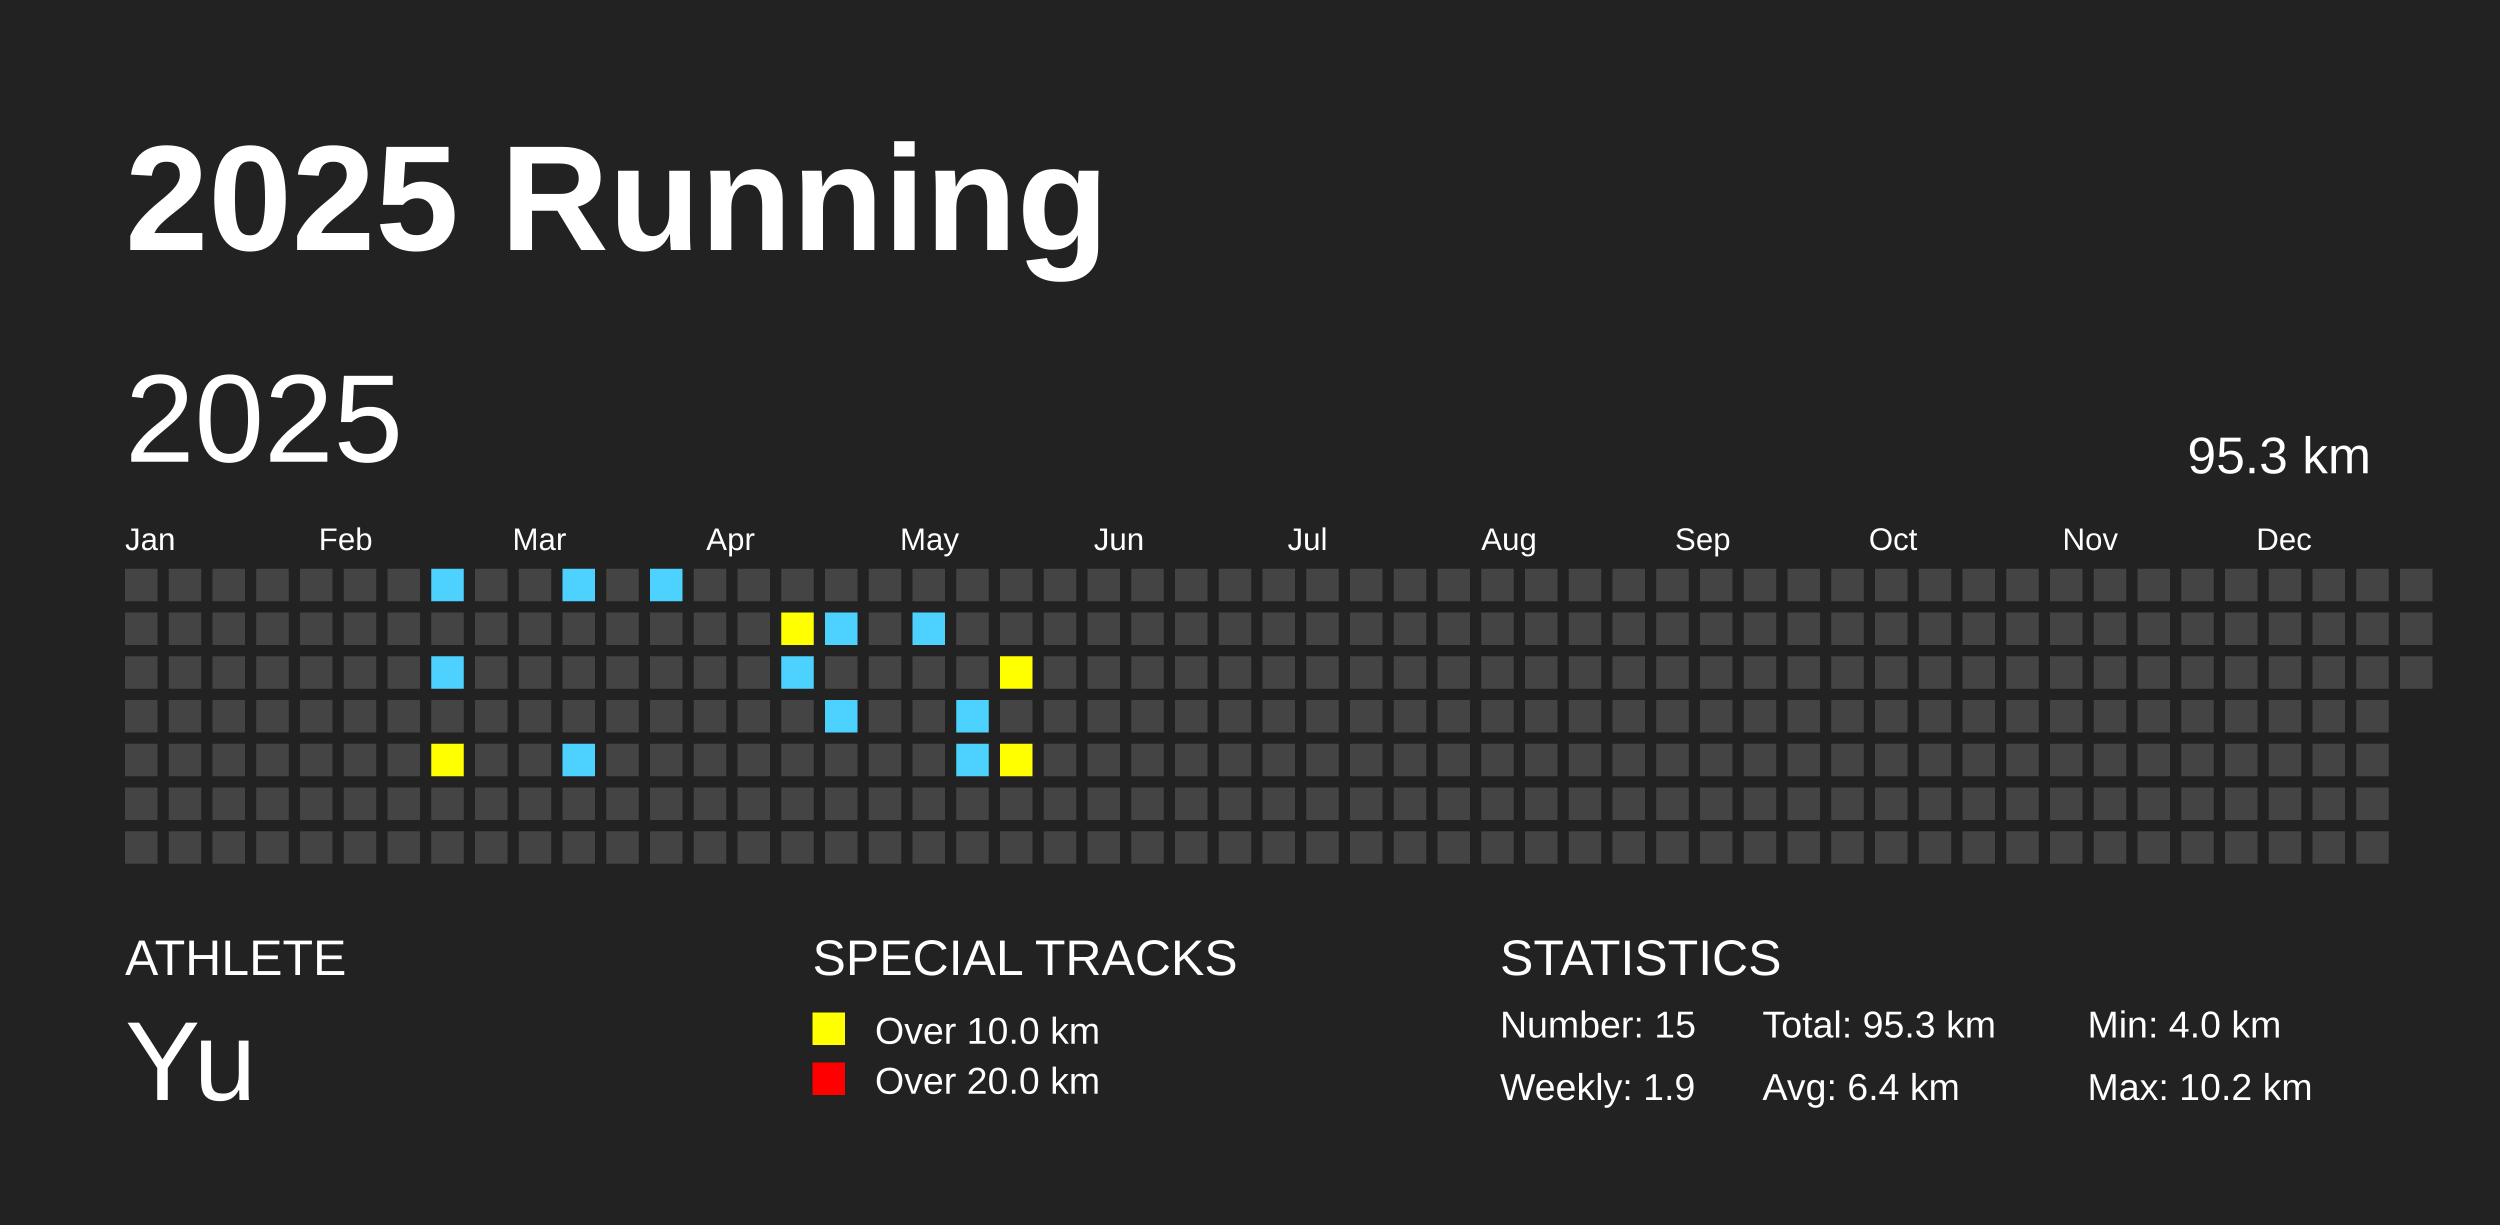
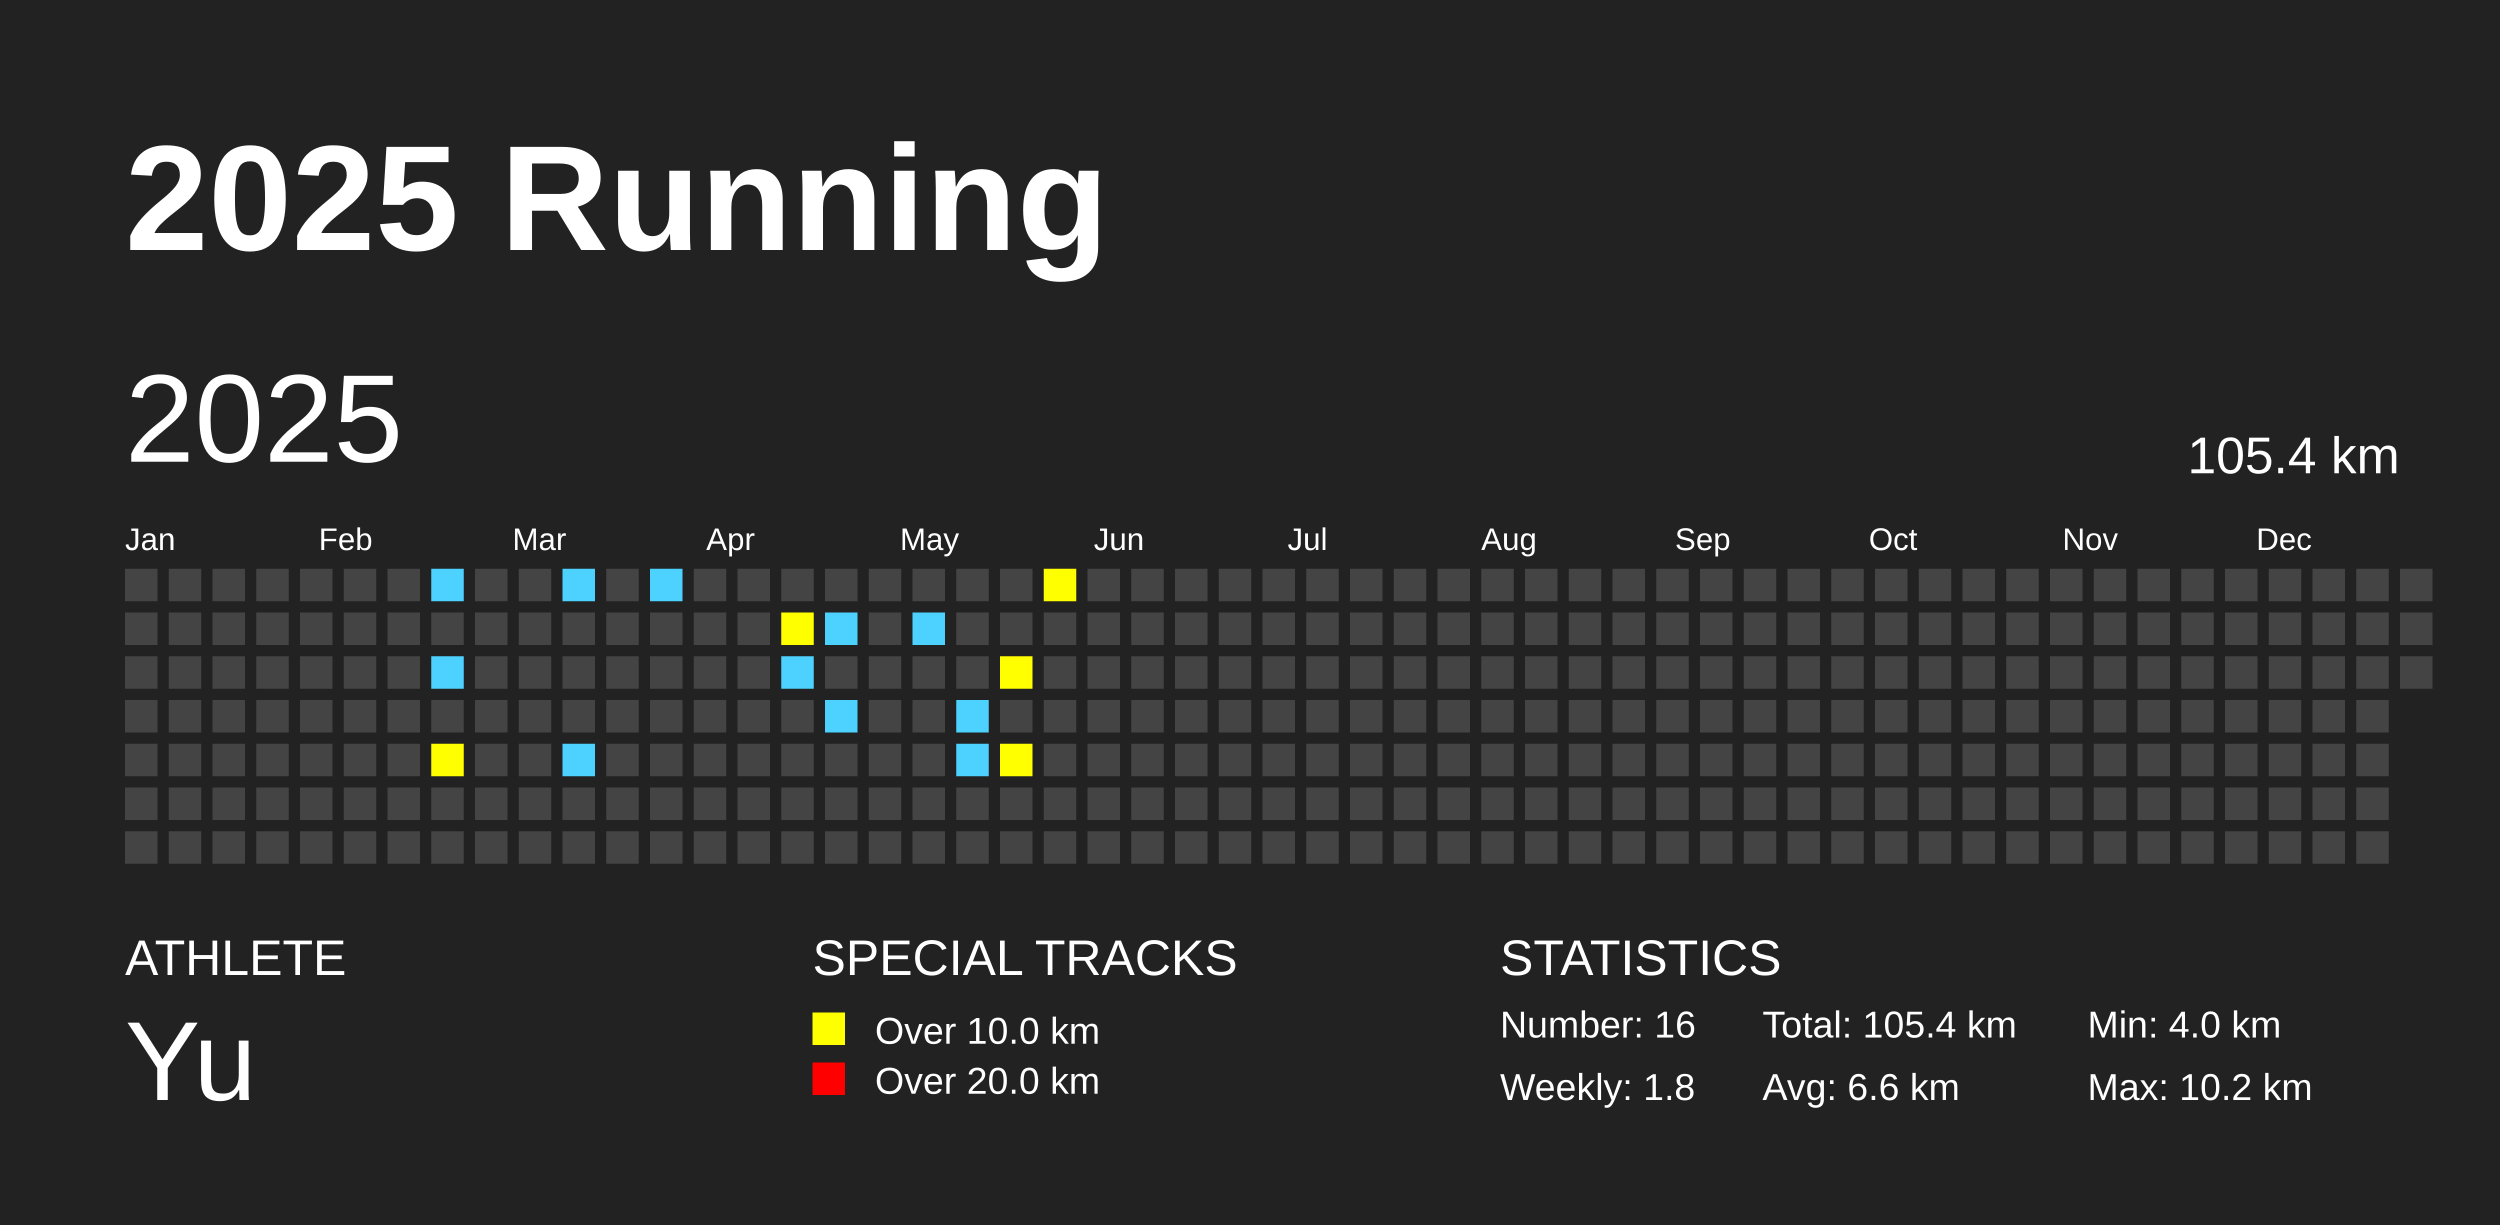
<svg xmlns="http://www.w3.org/2000/svg" baseProfile="full" height="98mm" version="1.1" viewBox="0,0,200,98" width="200mm">
  <defs />
  <rect fill="#222222" height="98" width="200" x="0" y="0" />
  <text fill="#FFFFFF" style="font-size:12px; font-family:Arial; font-weight:bold;" x="10" y="20">2025 Running</text>
  <text fill="#FFFFFF" style="font-size:4px; font-family:Arial" x="10" y="78">ATHLETE</text>
  <text fill="#FFFFFF" style="font-size:9px; font-family:Arial" x="10" y="88">Yu</text>
  <text fill="#FFFFFF" style="font-size:4px; font-family:Arial" x="65" y="78">SPECIAL TRACKS</text>
  <rect fill="yellow" height="2.6" width="2.6" x="65" y="81" />
  <text fill="#FFFFFF" style="font-size:3px; font-family:Arial" x="70" y="83.5">Over 10.0 km</text>
  <rect fill="red" height="2.6" width="2.6" x="65" y="85" />
  <text fill="#FFFFFF" style="font-size:3px; font-family:Arial" x="70" y="87.5">Over 20.0 km</text>
  <text fill="#FFFFFF" style="font-size:4px; font-family:Arial" x="120" y="78">STATISTICS</text>
-   <text fill="#FFFFFF" style="font-size:3px; font-family:Arial" x="120" y="83">Number: 15</text>
-   <text fill="#FFFFFF" style="font-size:3px; font-family:Arial" x="120" y="88">Weekly: 1.9</text>
-   <text fill="#FFFFFF" style="font-size:3px; font-family:Arial" x="141" y="83">Total: 95.3 km</text>
-   <text fill="#FFFFFF" style="font-size:3px; font-family:Arial" x="141" y="88">Avg: 6.4 km</text>
+   <text fill="#FFFFFF" style="font-size:3px; font-family:Arial" x="120" y="83">Number: 16</text>
+   <text fill="#FFFFFF" style="font-size:3px; font-family:Arial" x="120" y="88">Weekly: 1.8</text>
+   <text fill="#FFFFFF" style="font-size:3px; font-family:Arial" x="141" y="83">Total: 105.4 km</text>
+   <text fill="#FFFFFF" style="font-size:3px; font-family:Arial" x="141" y="88">Avg: 6.6 km</text>
  <text fill="#FFFFFF" style="font-size:3px; font-family:Arial" x="167" y="83">Min: 4.0 km</text>
  <text fill="#FFFFFF" style="font-size:3px; font-family:Arial" x="167" y="88">Max: 10.2 km</text>
  <text dominant-baseline="hanging" fill="#FFFFFF" style="font-size:10.0px; font-family:Arial;" x="10" y="30">2025</text>
-   <text dominant-baseline="hanging" fill="#FFFFFF" style="font-size:4.125px; font-family:Arial;" x="175" y="35">95.3 km</text>
+   <text dominant-baseline="hanging" fill="#FFFFFF" style="font-size:4.125px; font-family:Arial;" x="175" y="35">105.4 km</text>
  <text fill="#FFFFFF" style="font-size:2.5px; font-family:Arial" x="10.0" y="44">Jan</text>
  <text fill="#FFFFFF" style="font-size:2.5px; font-family:Arial" x="25.5" y="44">Feb</text>
  <text fill="#FFFFFF" style="font-size:2.5px; font-family:Arial" x="41.0" y="44">Mar</text>
  <text fill="#FFFFFF" style="font-size:2.5px; font-family:Arial" x="56.5" y="44">Apr</text>
  <text fill="#FFFFFF" style="font-size:2.5px; font-family:Arial" x="72.0" y="44">May</text>
  <text fill="#FFFFFF" style="font-size:2.5px; font-family:Arial" x="87.5" y="44">Jun</text>
  <text fill="#FFFFFF" style="font-size:2.5px; font-family:Arial" x="103.0" y="44">Jul</text>
  <text fill="#FFFFFF" style="font-size:2.5px; font-family:Arial" x="118.5" y="44">Aug</text>
  <text fill="#FFFFFF" style="font-size:2.5px; font-family:Arial" x="134.0" y="44">Sep</text>
  <text fill="#FFFFFF" style="font-size:2.5px; font-family:Arial" x="149.5" y="44">Oct</text>
  <text fill="#FFFFFF" style="font-size:2.5px; font-family:Arial" x="165.0" y="44">Nov</text>
  <text fill="#FFFFFF" style="font-size:2.5px; font-family:Arial" x="180.5" y="44">Dec</text>
  <rect fill="#444444" height="2.6" width="2.6" x="10.0" y="45.5" />
  <rect fill="#444444" height="2.6" width="2.6" x="10.0" y="49.0" />
  <rect fill="#444444" height="2.6" width="2.6" x="10.0" y="52.5" />
  <rect fill="#444444" height="2.6" width="2.6" x="10.0" y="56.0" />
  <rect fill="#444444" height="2.6" width="2.6" x="10.0" y="59.5" />
  <rect fill="#444444" height="2.6" width="2.6" x="10.0" y="63.0" />
  <rect fill="#444444" height="2.6" width="2.6" x="10.0" y="66.5" />
  <rect fill="#444444" height="2.6" width="2.6" x="13.5" y="45.5" />
  <rect fill="#444444" height="2.6" width="2.6" x="13.5" y="49.0" />
  <rect fill="#444444" height="2.6" width="2.6" x="13.5" y="52.5" />
  <rect fill="#444444" height="2.6" width="2.6" x="13.5" y="56.0" />
  <rect fill="#444444" height="2.6" width="2.6" x="13.5" y="59.5" />
  <rect fill="#444444" height="2.6" width="2.6" x="13.5" y="63.0" />
  <rect fill="#444444" height="2.6" width="2.6" x="13.5" y="66.5" />
  <rect fill="#444444" height="2.6" width="2.6" x="17.0" y="45.5" />
  <rect fill="#444444" height="2.6" width="2.6" x="17.0" y="49.0" />
  <rect fill="#444444" height="2.6" width="2.6" x="17.0" y="52.5" />
  <rect fill="#444444" height="2.6" width="2.6" x="17.0" y="56.0" />
  <rect fill="#444444" height="2.6" width="2.6" x="17.0" y="59.5" />
  <rect fill="#444444" height="2.6" width="2.6" x="17.0" y="63.0" />
  <rect fill="#444444" height="2.6" width="2.6" x="17.0" y="66.5" />
  <rect fill="#444444" height="2.6" width="2.6" x="20.5" y="45.5" />
  <rect fill="#444444" height="2.6" width="2.6" x="20.5" y="49.0" />
  <rect fill="#444444" height="2.6" width="2.6" x="20.5" y="52.5" />
  <rect fill="#444444" height="2.6" width="2.6" x="20.5" y="56.0" />
  <rect fill="#444444" height="2.6" width="2.6" x="20.5" y="59.5" />
  <rect fill="#444444" height="2.6" width="2.6" x="20.5" y="63.0" />
  <rect fill="#444444" height="2.6" width="2.6" x="20.5" y="66.5" />
  <rect fill="#444444" height="2.6" width="2.6" x="24.0" y="45.5" />
  <rect fill="#444444" height="2.6" width="2.6" x="24.0" y="49.0" />
  <rect fill="#444444" height="2.6" width="2.6" x="24.0" y="52.5" />
  <rect fill="#444444" height="2.6" width="2.6" x="24.0" y="56.0" />
  <rect fill="#444444" height="2.6" width="2.6" x="24.0" y="59.5" />
  <rect fill="#444444" height="2.6" width="2.6" x="24.0" y="63.0" />
  <rect fill="#444444" height="2.6" width="2.6" x="24.0" y="66.5" />
  <rect fill="#444444" height="2.6" width="2.6" x="27.5" y="45.5" />
  <rect fill="#444444" height="2.6" width="2.6" x="27.5" y="49.0" />
  <rect fill="#444444" height="2.6" width="2.6" x="27.5" y="52.5" />
  <rect fill="#444444" height="2.6" width="2.6" x="27.5" y="56.0" />
  <rect fill="#444444" height="2.6" width="2.6" x="27.5" y="59.5" />
  <rect fill="#444444" height="2.6" width="2.6" x="27.5" y="63.0" />
  <rect fill="#444444" height="2.6" width="2.6" x="27.5" y="66.5" />
  <rect fill="#444444" height="2.6" width="2.6" x="31.0" y="45.5" />
  <rect fill="#444444" height="2.6" width="2.6" x="31.0" y="49.0" />
  <rect fill="#444444" height="2.6" width="2.6" x="31.0" y="52.5" />
  <rect fill="#444444" height="2.6" width="2.6" x="31.0" y="56.0" />
  <rect fill="#444444" height="2.6" width="2.6" x="31.0" y="59.5" />
  <rect fill="#444444" height="2.6" width="2.6" x="31.0" y="63.0" />
  <rect fill="#444444" height="2.6" width="2.6" x="31.0" y="66.5" />
  <rect fill="#4DD2FF" height="2.6" width="2.6" x="34.5" y="45.5" />
  <rect fill="#444444" height="2.6" width="2.6" x="34.5" y="49.0" />
  <rect fill="#4DD2FF" height="2.6" width="2.6" x="34.5" y="52.5" />
  <rect fill="#444444" height="2.6" width="2.6" x="34.5" y="56.0" />
  <rect fill="yellow" height="2.6" width="2.6" x="34.5" y="59.5" />
  <rect fill="#444444" height="2.6" width="2.6" x="34.5" y="63.0" />
  <rect fill="#444444" height="2.6" width="2.6" x="34.5" y="66.5" />
  <rect fill="#444444" height="2.6" width="2.6" x="38.0" y="45.5" />
  <rect fill="#444444" height="2.6" width="2.6" x="38.0" y="49.0" />
  <rect fill="#444444" height="2.6" width="2.6" x="38.0" y="52.5" />
  <rect fill="#444444" height="2.6" width="2.6" x="38.0" y="56.0" />
  <rect fill="#444444" height="2.6" width="2.6" x="38.0" y="59.5" />
  <rect fill="#444444" height="2.6" width="2.6" x="38.0" y="63.0" />
  <rect fill="#444444" height="2.6" width="2.6" x="38.0" y="66.5" />
  <rect fill="#444444" height="2.6" width="2.6" x="41.5" y="45.5" />
  <rect fill="#444444" height="2.6" width="2.6" x="41.5" y="49.0" />
  <rect fill="#444444" height="2.6" width="2.6" x="41.5" y="52.5" />
  <rect fill="#444444" height="2.6" width="2.6" x="41.5" y="56.0" />
  <rect fill="#444444" height="2.6" width="2.6" x="41.5" y="59.5" />
  <rect fill="#444444" height="2.6" width="2.6" x="41.5" y="63.0" />
  <rect fill="#444444" height="2.6" width="2.6" x="41.5" y="66.5" />
  <rect fill="#4DD2FF" height="2.6" width="2.6" x="45.0" y="45.5" />
  <rect fill="#444444" height="2.6" width="2.6" x="45.0" y="49.0" />
  <rect fill="#444444" height="2.6" width="2.6" x="45.0" y="52.5" />
  <rect fill="#444444" height="2.6" width="2.6" x="45.0" y="56.0" />
  <rect fill="#4DD2FF" height="2.6" width="2.6" x="45.0" y="59.5" />
  <rect fill="#444444" height="2.6" width="2.6" x="45.0" y="63.0" />
  <rect fill="#444444" height="2.6" width="2.6" x="45.0" y="66.5" />
  <rect fill="#444444" height="2.6" width="2.6" x="48.5" y="45.5" />
  <rect fill="#444444" height="2.6" width="2.6" x="48.5" y="49.0" />
  <rect fill="#444444" height="2.6" width="2.6" x="48.5" y="52.5" />
  <rect fill="#444444" height="2.6" width="2.6" x="48.5" y="56.0" />
  <rect fill="#444444" height="2.6" width="2.6" x="48.5" y="59.5" />
  <rect fill="#444444" height="2.6" width="2.6" x="48.5" y="63.0" />
  <rect fill="#444444" height="2.6" width="2.6" x="48.5" y="66.5" />
  <rect fill="#4DD2FF" height="2.6" width="2.6" x="52.0" y="45.5" />
  <rect fill="#444444" height="2.6" width="2.6" x="52.0" y="49.0" />
  <rect fill="#444444" height="2.6" width="2.6" x="52.0" y="52.5" />
  <rect fill="#444444" height="2.6" width="2.6" x="52.0" y="56.0" />
  <rect fill="#444444" height="2.6" width="2.6" x="52.0" y="59.5" />
  <rect fill="#444444" height="2.6" width="2.6" x="52.0" y="63.0" />
  <rect fill="#444444" height="2.6" width="2.6" x="52.0" y="66.5" />
  <rect fill="#444444" height="2.6" width="2.6" x="55.5" y="45.5" />
  <rect fill="#444444" height="2.6" width="2.6" x="55.5" y="49.0" />
  <rect fill="#444444" height="2.6" width="2.6" x="55.5" y="52.5" />
  <rect fill="#444444" height="2.6" width="2.6" x="55.5" y="56.0" />
  <rect fill="#444444" height="2.6" width="2.6" x="55.5" y="59.5" />
  <rect fill="#444444" height="2.6" width="2.6" x="55.5" y="63.0" />
  <rect fill="#444444" height="2.6" width="2.6" x="55.5" y="66.5" />
  <rect fill="#444444" height="2.6" width="2.6" x="59.0" y="45.5" />
  <rect fill="#444444" height="2.6" width="2.6" x="59.0" y="49.0" />
  <rect fill="#444444" height="2.6" width="2.6" x="59.0" y="52.5" />
  <rect fill="#444444" height="2.6" width="2.6" x="59.0" y="56.0" />
  <rect fill="#444444" height="2.6" width="2.6" x="59.0" y="59.5" />
  <rect fill="#444444" height="2.6" width="2.6" x="59.0" y="63.0" />
  <rect fill="#444444" height="2.6" width="2.6" x="59.0" y="66.5" />
  <rect fill="#444444" height="2.6" width="2.6" x="62.5" y="45.5" />
  <rect fill="yellow" height="2.6" width="2.6" x="62.5" y="49.0" />
  <rect fill="#4DD2FF" height="2.6" width="2.6" x="62.5" y="52.5" />
  <rect fill="#444444" height="2.6" width="2.6" x="62.5" y="56.0" />
  <rect fill="#444444" height="2.6" width="2.6" x="62.5" y="59.5" />
  <rect fill="#444444" height="2.6" width="2.6" x="62.5" y="63.0" />
  <rect fill="#444444" height="2.6" width="2.6" x="62.5" y="66.5" />
  <rect fill="#444444" height="2.6" width="2.6" x="66.0" y="45.5" />
  <rect fill="#4DD2FF" height="2.6" width="2.6" x="66.0" y="49.0" />
  <rect fill="#444444" height="2.6" width="2.6" x="66.0" y="52.5" />
  <rect fill="#4DD2FF" height="2.6" width="2.6" x="66.0" y="56.0" />
  <rect fill="#444444" height="2.6" width="2.6" x="66.0" y="59.5" />
  <rect fill="#444444" height="2.6" width="2.6" x="66.0" y="63.0" />
  <rect fill="#444444" height="2.6" width="2.6" x="66.0" y="66.5" />
  <rect fill="#444444" height="2.6" width="2.6" x="69.5" y="45.5" />
  <rect fill="#444444" height="2.6" width="2.6" x="69.5" y="49.0" />
  <rect fill="#444444" height="2.6" width="2.6" x="69.5" y="52.5" />
  <rect fill="#444444" height="2.6" width="2.6" x="69.5" y="56.0" />
  <rect fill="#444444" height="2.6" width="2.6" x="69.5" y="59.5" />
  <rect fill="#444444" height="2.6" width="2.6" x="69.5" y="63.0" />
  <rect fill="#444444" height="2.6" width="2.6" x="69.5" y="66.5" />
  <rect fill="#444444" height="2.6" width="2.6" x="73.0" y="45.5" />
  <rect fill="#4DD2FF" height="2.6" width="2.6" x="73.0" y="49.0" />
  <rect fill="#444444" height="2.6" width="2.6" x="73.0" y="52.5" />
  <rect fill="#444444" height="2.6" width="2.6" x="73.0" y="56.0" />
  <rect fill="#444444" height="2.6" width="2.6" x="73.0" y="59.5" />
  <rect fill="#444444" height="2.6" width="2.6" x="73.0" y="63.0" />
  <rect fill="#444444" height="2.6" width="2.6" x="73.0" y="66.5" />
  <rect fill="#444444" height="2.6" width="2.6" x="76.5" y="45.5" />
  <rect fill="#444444" height="2.6" width="2.6" x="76.5" y="49.0" />
  <rect fill="#444444" height="2.6" width="2.6" x="76.5" y="52.5" />
  <rect fill="#4DD2FF" height="2.6" width="2.6" x="76.5" y="56.0" />
  <rect fill="#4DD2FF" height="2.6" width="2.6" x="76.5" y="59.5" />
  <rect fill="#444444" height="2.6" width="2.6" x="76.5" y="63.0" />
  <rect fill="#444444" height="2.6" width="2.6" x="76.5" y="66.5" />
  <rect fill="#444444" height="2.6" width="2.6" x="80.0" y="45.5" />
  <rect fill="#444444" height="2.6" width="2.6" x="80.0" y="49.0" />
  <rect fill="yellow" height="2.6" width="2.6" x="80.0" y="52.5" />
  <rect fill="#444444" height="2.6" width="2.6" x="80.0" y="56.0" />
  <rect fill="yellow" height="2.6" width="2.6" x="80.0" y="59.5" />
  <rect fill="#444444" height="2.6" width="2.6" x="80.0" y="63.0" />
  <rect fill="#444444" height="2.6" width="2.6" x="80.0" y="66.5" />
-   <rect fill="#444444" height="2.6" width="2.6" x="83.5" y="45.5" />
+   <rect fill="yellow" height="2.6" width="2.6" x="83.5" y="45.5" />
  <rect fill="#444444" height="2.6" width="2.6" x="83.5" y="49.0" />
  <rect fill="#444444" height="2.6" width="2.6" x="83.5" y="52.5" />
  <rect fill="#444444" height="2.6" width="2.6" x="83.5" y="56.0" />
  <rect fill="#444444" height="2.6" width="2.6" x="83.5" y="59.5" />
  <rect fill="#444444" height="2.6" width="2.6" x="83.5" y="63.0" />
  <rect fill="#444444" height="2.6" width="2.6" x="83.5" y="66.5" />
  <rect fill="#444444" height="2.6" width="2.6" x="87.0" y="45.5" />
  <rect fill="#444444" height="2.6" width="2.6" x="87.0" y="49.0" />
  <rect fill="#444444" height="2.6" width="2.6" x="87.0" y="52.5" />
  <rect fill="#444444" height="2.6" width="2.6" x="87.0" y="56.0" />
  <rect fill="#444444" height="2.6" width="2.6" x="87.0" y="59.5" />
  <rect fill="#444444" height="2.6" width="2.6" x="87.0" y="63.0" />
  <rect fill="#444444" height="2.6" width="2.6" x="87.0" y="66.5" />
  <rect fill="#444444" height="2.6" width="2.6" x="90.5" y="45.5" />
  <rect fill="#444444" height="2.6" width="2.6" x="90.5" y="49.0" />
  <rect fill="#444444" height="2.6" width="2.6" x="90.5" y="52.5" />
  <rect fill="#444444" height="2.6" width="2.6" x="90.5" y="56.0" />
  <rect fill="#444444" height="2.6" width="2.6" x="90.5" y="59.5" />
  <rect fill="#444444" height="2.6" width="2.6" x="90.5" y="63.0" />
  <rect fill="#444444" height="2.6" width="2.6" x="90.5" y="66.5" />
  <rect fill="#444444" height="2.6" width="2.6" x="94.0" y="45.5" />
  <rect fill="#444444" height="2.6" width="2.6" x="94.0" y="49.0" />
  <rect fill="#444444" height="2.6" width="2.6" x="94.0" y="52.5" />
  <rect fill="#444444" height="2.6" width="2.6" x="94.0" y="56.0" />
  <rect fill="#444444" height="2.6" width="2.6" x="94.0" y="59.5" />
  <rect fill="#444444" height="2.6" width="2.6" x="94.0" y="63.0" />
  <rect fill="#444444" height="2.6" width="2.6" x="94.0" y="66.5" />
  <rect fill="#444444" height="2.6" width="2.6" x="97.5" y="45.5" />
  <rect fill="#444444" height="2.6" width="2.6" x="97.5" y="49.0" />
  <rect fill="#444444" height="2.6" width="2.6" x="97.5" y="52.5" />
  <rect fill="#444444" height="2.6" width="2.6" x="97.5" y="56.0" />
  <rect fill="#444444" height="2.6" width="2.6" x="97.5" y="59.5" />
  <rect fill="#444444" height="2.6" width="2.6" x="97.5" y="63.0" />
  <rect fill="#444444" height="2.6" width="2.6" x="97.5" y="66.5" />
  <rect fill="#444444" height="2.6" width="2.6" x="101.0" y="45.5" />
  <rect fill="#444444" height="2.6" width="2.6" x="101.0" y="49.0" />
  <rect fill="#444444" height="2.6" width="2.6" x="101.0" y="52.5" />
  <rect fill="#444444" height="2.6" width="2.6" x="101.0" y="56.0" />
  <rect fill="#444444" height="2.6" width="2.6" x="101.0" y="59.5" />
  <rect fill="#444444" height="2.6" width="2.6" x="101.0" y="63.0" />
  <rect fill="#444444" height="2.6" width="2.6" x="101.0" y="66.5" />
  <rect fill="#444444" height="2.6" width="2.6" x="104.5" y="45.5" />
  <rect fill="#444444" height="2.6" width="2.6" x="104.5" y="49.0" />
  <rect fill="#444444" height="2.6" width="2.6" x="104.5" y="52.5" />
  <rect fill="#444444" height="2.6" width="2.6" x="104.5" y="56.0" />
  <rect fill="#444444" height="2.6" width="2.6" x="104.5" y="59.5" />
  <rect fill="#444444" height="2.6" width="2.6" x="104.5" y="63.0" />
  <rect fill="#444444" height="2.6" width="2.6" x="104.5" y="66.5" />
  <rect fill="#444444" height="2.6" width="2.6" x="108.0" y="45.5" />
  <rect fill="#444444" height="2.6" width="2.6" x="108.0" y="49.0" />
  <rect fill="#444444" height="2.6" width="2.6" x="108.0" y="52.5" />
  <rect fill="#444444" height="2.6" width="2.6" x="108.0" y="56.0" />
  <rect fill="#444444" height="2.6" width="2.6" x="108.0" y="59.5" />
  <rect fill="#444444" height="2.6" width="2.6" x="108.0" y="63.0" />
  <rect fill="#444444" height="2.6" width="2.6" x="108.0" y="66.5" />
  <rect fill="#444444" height="2.6" width="2.6" x="111.5" y="45.5" />
  <rect fill="#444444" height="2.6" width="2.6" x="111.5" y="49.0" />
  <rect fill="#444444" height="2.6" width="2.6" x="111.5" y="52.5" />
  <rect fill="#444444" height="2.6" width="2.6" x="111.5" y="56.0" />
  <rect fill="#444444" height="2.6" width="2.6" x="111.5" y="59.5" />
  <rect fill="#444444" height="2.6" width="2.6" x="111.5" y="63.0" />
  <rect fill="#444444" height="2.6" width="2.6" x="111.5" y="66.5" />
  <rect fill="#444444" height="2.6" width="2.6" x="115.0" y="45.5" />
  <rect fill="#444444" height="2.6" width="2.6" x="115.0" y="49.0" />
  <rect fill="#444444" height="2.6" width="2.6" x="115.0" y="52.5" />
  <rect fill="#444444" height="2.6" width="2.6" x="115.0" y="56.0" />
  <rect fill="#444444" height="2.6" width="2.6" x="115.0" y="59.5" />
  <rect fill="#444444" height="2.6" width="2.6" x="115.0" y="63.0" />
  <rect fill="#444444" height="2.6" width="2.6" x="115.0" y="66.5" />
  <rect fill="#444444" height="2.6" width="2.6" x="118.5" y="45.5" />
  <rect fill="#444444" height="2.6" width="2.6" x="118.5" y="49.0" />
  <rect fill="#444444" height="2.6" width="2.6" x="118.5" y="52.5" />
  <rect fill="#444444" height="2.6" width="2.6" x="118.5" y="56.0" />
  <rect fill="#444444" height="2.6" width="2.6" x="118.5" y="59.5" />
  <rect fill="#444444" height="2.6" width="2.6" x="118.5" y="63.0" />
  <rect fill="#444444" height="2.6" width="2.6" x="118.5" y="66.5" />
  <rect fill="#444444" height="2.6" width="2.6" x="122.0" y="45.5" />
  <rect fill="#444444" height="2.6" width="2.6" x="122.0" y="49.0" />
  <rect fill="#444444" height="2.6" width="2.6" x="122.0" y="52.5" />
  <rect fill="#444444" height="2.6" width="2.6" x="122.0" y="56.0" />
  <rect fill="#444444" height="2.6" width="2.6" x="122.0" y="59.5" />
  <rect fill="#444444" height="2.6" width="2.6" x="122.0" y="63.0" />
  <rect fill="#444444" height="2.6" width="2.6" x="122.0" y="66.5" />
  <rect fill="#444444" height="2.6" width="2.6" x="125.5" y="45.5" />
  <rect fill="#444444" height="2.6" width="2.6" x="125.5" y="49.0" />
  <rect fill="#444444" height="2.6" width="2.6" x="125.5" y="52.5" />
  <rect fill="#444444" height="2.6" width="2.6" x="125.5" y="56.0" />
  <rect fill="#444444" height="2.6" width="2.6" x="125.5" y="59.5" />
  <rect fill="#444444" height="2.6" width="2.6" x="125.5" y="63.0" />
  <rect fill="#444444" height="2.6" width="2.6" x="125.5" y="66.5" />
  <rect fill="#444444" height="2.6" width="2.6" x="129.0" y="45.5" />
  <rect fill="#444444" height="2.6" width="2.6" x="129.0" y="49.0" />
  <rect fill="#444444" height="2.6" width="2.6" x="129.0" y="52.5" />
  <rect fill="#444444" height="2.6" width="2.6" x="129.0" y="56.0" />
  <rect fill="#444444" height="2.6" width="2.6" x="129.0" y="59.5" />
  <rect fill="#444444" height="2.6" width="2.6" x="129.0" y="63.0" />
  <rect fill="#444444" height="2.6" width="2.6" x="129.0" y="66.5" />
  <rect fill="#444444" height="2.6" width="2.6" x="132.5" y="45.5" />
  <rect fill="#444444" height="2.6" width="2.6" x="132.5" y="49.0" />
  <rect fill="#444444" height="2.6" width="2.6" x="132.5" y="52.5" />
  <rect fill="#444444" height="2.6" width="2.6" x="132.5" y="56.0" />
  <rect fill="#444444" height="2.6" width="2.6" x="132.5" y="59.5" />
  <rect fill="#444444" height="2.6" width="2.6" x="132.5" y="63.0" />
  <rect fill="#444444" height="2.6" width="2.6" x="132.5" y="66.5" />
  <rect fill="#444444" height="2.6" width="2.6" x="136.0" y="45.5" />
  <rect fill="#444444" height="2.6" width="2.6" x="136.0" y="49.0" />
  <rect fill="#444444" height="2.6" width="2.6" x="136.0" y="52.5" />
  <rect fill="#444444" height="2.6" width="2.6" x="136.0" y="56.0" />
  <rect fill="#444444" height="2.6" width="2.6" x="136.0" y="59.5" />
  <rect fill="#444444" height="2.6" width="2.6" x="136.0" y="63.0" />
  <rect fill="#444444" height="2.6" width="2.6" x="136.0" y="66.5" />
  <rect fill="#444444" height="2.6" width="2.6" x="139.5" y="45.5" />
  <rect fill="#444444" height="2.6" width="2.6" x="139.5" y="49.0" />
  <rect fill="#444444" height="2.6" width="2.6" x="139.5" y="52.5" />
  <rect fill="#444444" height="2.6" width="2.6" x="139.5" y="56.0" />
  <rect fill="#444444" height="2.6" width="2.6" x="139.5" y="59.5" />
  <rect fill="#444444" height="2.6" width="2.6" x="139.5" y="63.0" />
  <rect fill="#444444" height="2.6" width="2.6" x="139.5" y="66.5" />
  <rect fill="#444444" height="2.6" width="2.6" x="143.0" y="45.5" />
  <rect fill="#444444" height="2.6" width="2.6" x="143.0" y="49.0" />
  <rect fill="#444444" height="2.6" width="2.6" x="143.0" y="52.5" />
  <rect fill="#444444" height="2.6" width="2.6" x="143.0" y="56.0" />
  <rect fill="#444444" height="2.6" width="2.6" x="143.0" y="59.5" />
  <rect fill="#444444" height="2.6" width="2.6" x="143.0" y="63.0" />
  <rect fill="#444444" height="2.6" width="2.6" x="143.0" y="66.5" />
  <rect fill="#444444" height="2.6" width="2.6" x="146.5" y="45.5" />
  <rect fill="#444444" height="2.6" width="2.6" x="146.5" y="49.0" />
  <rect fill="#444444" height="2.6" width="2.6" x="146.5" y="52.5" />
  <rect fill="#444444" height="2.6" width="2.6" x="146.5" y="56.0" />
  <rect fill="#444444" height="2.6" width="2.6" x="146.5" y="59.5" />
  <rect fill="#444444" height="2.6" width="2.6" x="146.5" y="63.0" />
  <rect fill="#444444" height="2.6" width="2.6" x="146.5" y="66.5" />
  <rect fill="#444444" height="2.6" width="2.6" x="150.0" y="45.5" />
  <rect fill="#444444" height="2.6" width="2.6" x="150.0" y="49.0" />
  <rect fill="#444444" height="2.6" width="2.6" x="150.0" y="52.5" />
  <rect fill="#444444" height="2.6" width="2.6" x="150.0" y="56.0" />
  <rect fill="#444444" height="2.6" width="2.6" x="150.0" y="59.5" />
  <rect fill="#444444" height="2.6" width="2.6" x="150.0" y="63.0" />
  <rect fill="#444444" height="2.6" width="2.6" x="150.0" y="66.5" />
  <rect fill="#444444" height="2.6" width="2.6" x="153.5" y="45.5" />
  <rect fill="#444444" height="2.6" width="2.6" x="153.5" y="49.0" />
  <rect fill="#444444" height="2.6" width="2.6" x="153.5" y="52.5" />
  <rect fill="#444444" height="2.6" width="2.6" x="153.5" y="56.0" />
  <rect fill="#444444" height="2.6" width="2.6" x="153.5" y="59.5" />
  <rect fill="#444444" height="2.6" width="2.6" x="153.5" y="63.0" />
  <rect fill="#444444" height="2.6" width="2.6" x="153.5" y="66.5" />
  <rect fill="#444444" height="2.6" width="2.6" x="157.0" y="45.5" />
  <rect fill="#444444" height="2.6" width="2.6" x="157.0" y="49.0" />
  <rect fill="#444444" height="2.6" width="2.6" x="157.0" y="52.5" />
  <rect fill="#444444" height="2.6" width="2.6" x="157.0" y="56.0" />
  <rect fill="#444444" height="2.6" width="2.6" x="157.0" y="59.5" />
  <rect fill="#444444" height="2.6" width="2.6" x="157.0" y="63.0" />
  <rect fill="#444444" height="2.6" width="2.6" x="157.0" y="66.5" />
  <rect fill="#444444" height="2.6" width="2.6" x="160.5" y="45.5" />
  <rect fill="#444444" height="2.6" width="2.6" x="160.5" y="49.0" />
  <rect fill="#444444" height="2.6" width="2.6" x="160.5" y="52.5" />
  <rect fill="#444444" height="2.6" width="2.6" x="160.5" y="56.0" />
  <rect fill="#444444" height="2.6" width="2.6" x="160.5" y="59.5" />
  <rect fill="#444444" height="2.6" width="2.6" x="160.5" y="63.0" />
  <rect fill="#444444" height="2.6" width="2.6" x="160.5" y="66.5" />
  <rect fill="#444444" height="2.6" width="2.6" x="164.0" y="45.5" />
  <rect fill="#444444" height="2.6" width="2.6" x="164.0" y="49.0" />
  <rect fill="#444444" height="2.6" width="2.6" x="164.0" y="52.5" />
  <rect fill="#444444" height="2.6" width="2.6" x="164.0" y="56.0" />
  <rect fill="#444444" height="2.6" width="2.6" x="164.0" y="59.5" />
  <rect fill="#444444" height="2.6" width="2.6" x="164.0" y="63.0" />
  <rect fill="#444444" height="2.6" width="2.6" x="164.0" y="66.5" />
  <rect fill="#444444" height="2.6" width="2.6" x="167.5" y="45.5" />
  <rect fill="#444444" height="2.6" width="2.6" x="167.5" y="49.0" />
  <rect fill="#444444" height="2.6" width="2.6" x="167.5" y="52.5" />
  <rect fill="#444444" height="2.6" width="2.6" x="167.5" y="56.0" />
  <rect fill="#444444" height="2.6" width="2.6" x="167.5" y="59.5" />
  <rect fill="#444444" height="2.6" width="2.6" x="167.5" y="63.0" />
  <rect fill="#444444" height="2.6" width="2.6" x="167.5" y="66.5" />
  <rect fill="#444444" height="2.6" width="2.6" x="171.0" y="45.5" />
  <rect fill="#444444" height="2.6" width="2.6" x="171.0" y="49.0" />
  <rect fill="#444444" height="2.6" width="2.6" x="171.0" y="52.5" />
  <rect fill="#444444" height="2.6" width="2.6" x="171.0" y="56.0" />
  <rect fill="#444444" height="2.6" width="2.6" x="171.0" y="59.5" />
  <rect fill="#444444" height="2.6" width="2.6" x="171.0" y="63.0" />
  <rect fill="#444444" height="2.6" width="2.6" x="171.0" y="66.5" />
  <rect fill="#444444" height="2.6" width="2.6" x="174.5" y="45.5" />
  <rect fill="#444444" height="2.6" width="2.6" x="174.5" y="49.0" />
  <rect fill="#444444" height="2.6" width="2.6" x="174.5" y="52.5" />
  <rect fill="#444444" height="2.6" width="2.6" x="174.5" y="56.0" />
  <rect fill="#444444" height="2.6" width="2.6" x="174.5" y="59.5" />
  <rect fill="#444444" height="2.6" width="2.6" x="174.5" y="63.0" />
  <rect fill="#444444" height="2.6" width="2.6" x="174.5" y="66.5" />
  <rect fill="#444444" height="2.6" width="2.6" x="178.0" y="45.5" />
  <rect fill="#444444" height="2.6" width="2.6" x="178.0" y="49.0" />
  <rect fill="#444444" height="2.6" width="2.6" x="178.0" y="52.5" />
  <rect fill="#444444" height="2.6" width="2.6" x="178.0" y="56.0" />
  <rect fill="#444444" height="2.6" width="2.6" x="178.0" y="59.5" />
  <rect fill="#444444" height="2.6" width="2.6" x="178.0" y="63.0" />
  <rect fill="#444444" height="2.6" width="2.6" x="178.0" y="66.5" />
  <rect fill="#444444" height="2.6" width="2.6" x="181.5" y="45.5" />
  <rect fill="#444444" height="2.6" width="2.6" x="181.5" y="49.0" />
  <rect fill="#444444" height="2.6" width="2.6" x="181.5" y="52.5" />
  <rect fill="#444444" height="2.6" width="2.6" x="181.5" y="56.0" />
  <rect fill="#444444" height="2.6" width="2.6" x="181.5" y="59.5" />
  <rect fill="#444444" height="2.6" width="2.6" x="181.5" y="63.0" />
  <rect fill="#444444" height="2.6" width="2.6" x="181.5" y="66.5" />
  <rect fill="#444444" height="2.6" width="2.6" x="185.0" y="45.5" />
  <rect fill="#444444" height="2.6" width="2.6" x="185.0" y="49.0" />
  <rect fill="#444444" height="2.6" width="2.6" x="185.0" y="52.5" />
  <rect fill="#444444" height="2.6" width="2.6" x="185.0" y="56.0" />
  <rect fill="#444444" height="2.6" width="2.6" x="185.0" y="59.5" />
  <rect fill="#444444" height="2.6" width="2.6" x="185.0" y="63.0" />
  <rect fill="#444444" height="2.6" width="2.6" x="185.0" y="66.5" />
  <rect fill="#444444" height="2.6" width="2.6" x="188.5" y="45.5" />
  <rect fill="#444444" height="2.6" width="2.6" x="188.5" y="49.0" />
  <rect fill="#444444" height="2.6" width="2.6" x="188.5" y="52.5" />
  <rect fill="#444444" height="2.6" width="2.6" x="188.5" y="56.0" />
  <rect fill="#444444" height="2.6" width="2.6" x="188.5" y="59.5" />
  <rect fill="#444444" height="2.6" width="2.6" x="188.5" y="63.0" />
  <rect fill="#444444" height="2.6" width="2.6" x="188.5" y="66.5" />
  <rect fill="#444444" height="2.6" width="2.6" x="192.0" y="45.5" />
  <rect fill="#444444" height="2.6" width="2.6" x="192.0" y="49.0" />
  <rect fill="#444444" height="2.6" width="2.6" x="192.0" y="52.5" />
</svg>
